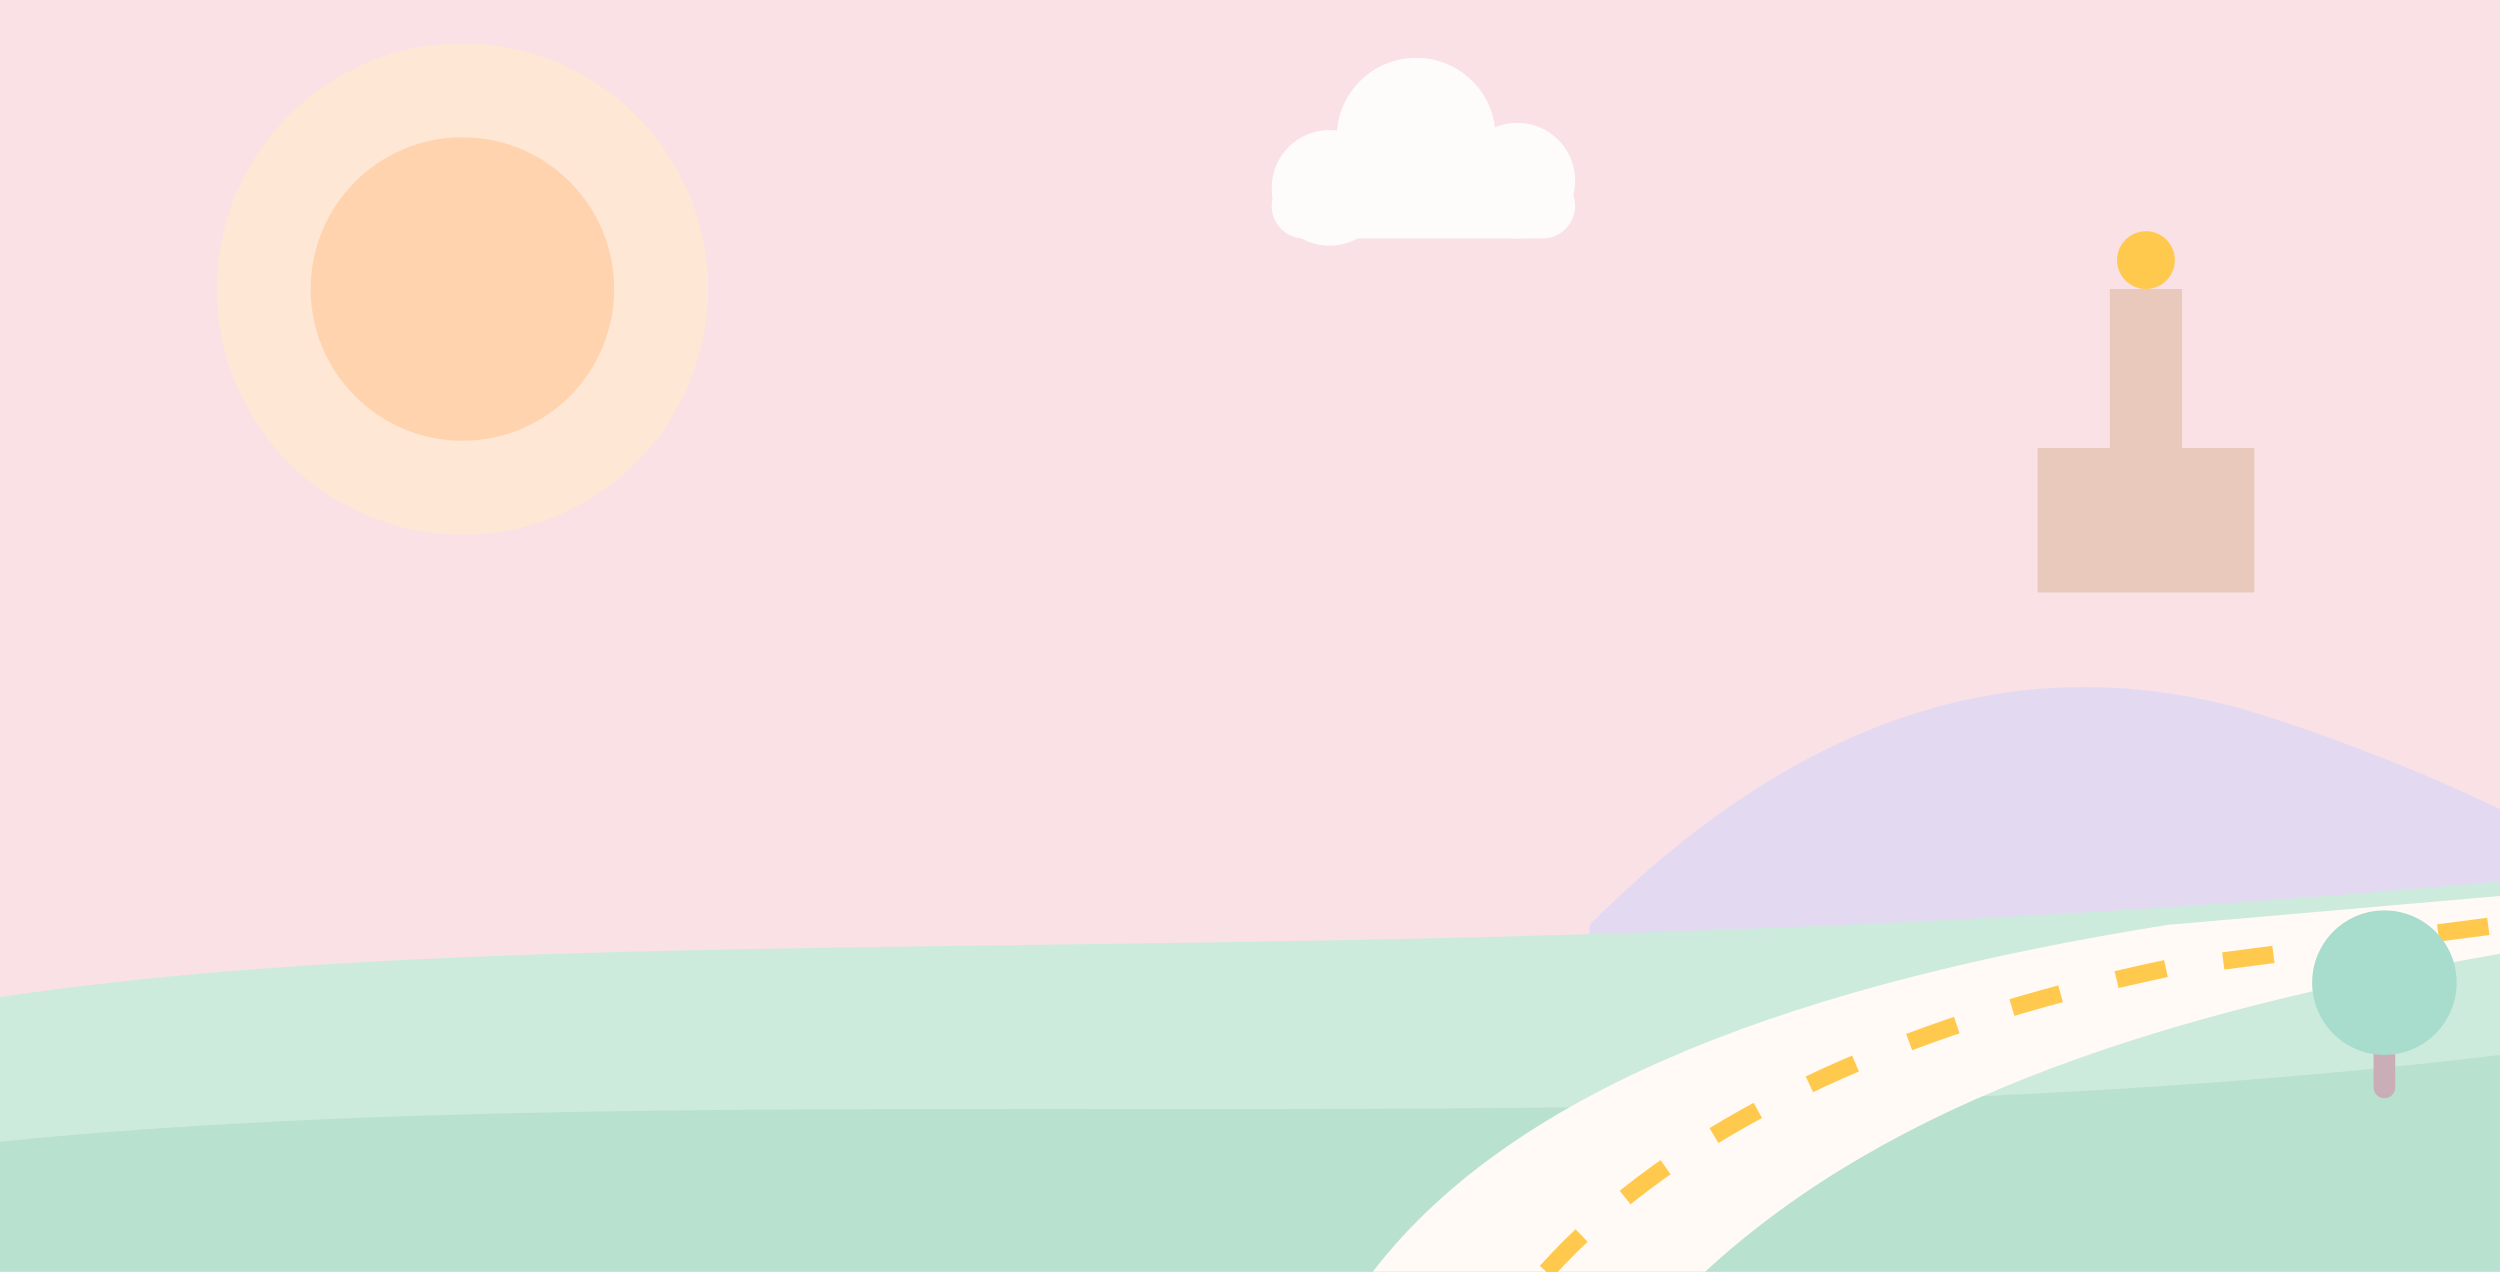
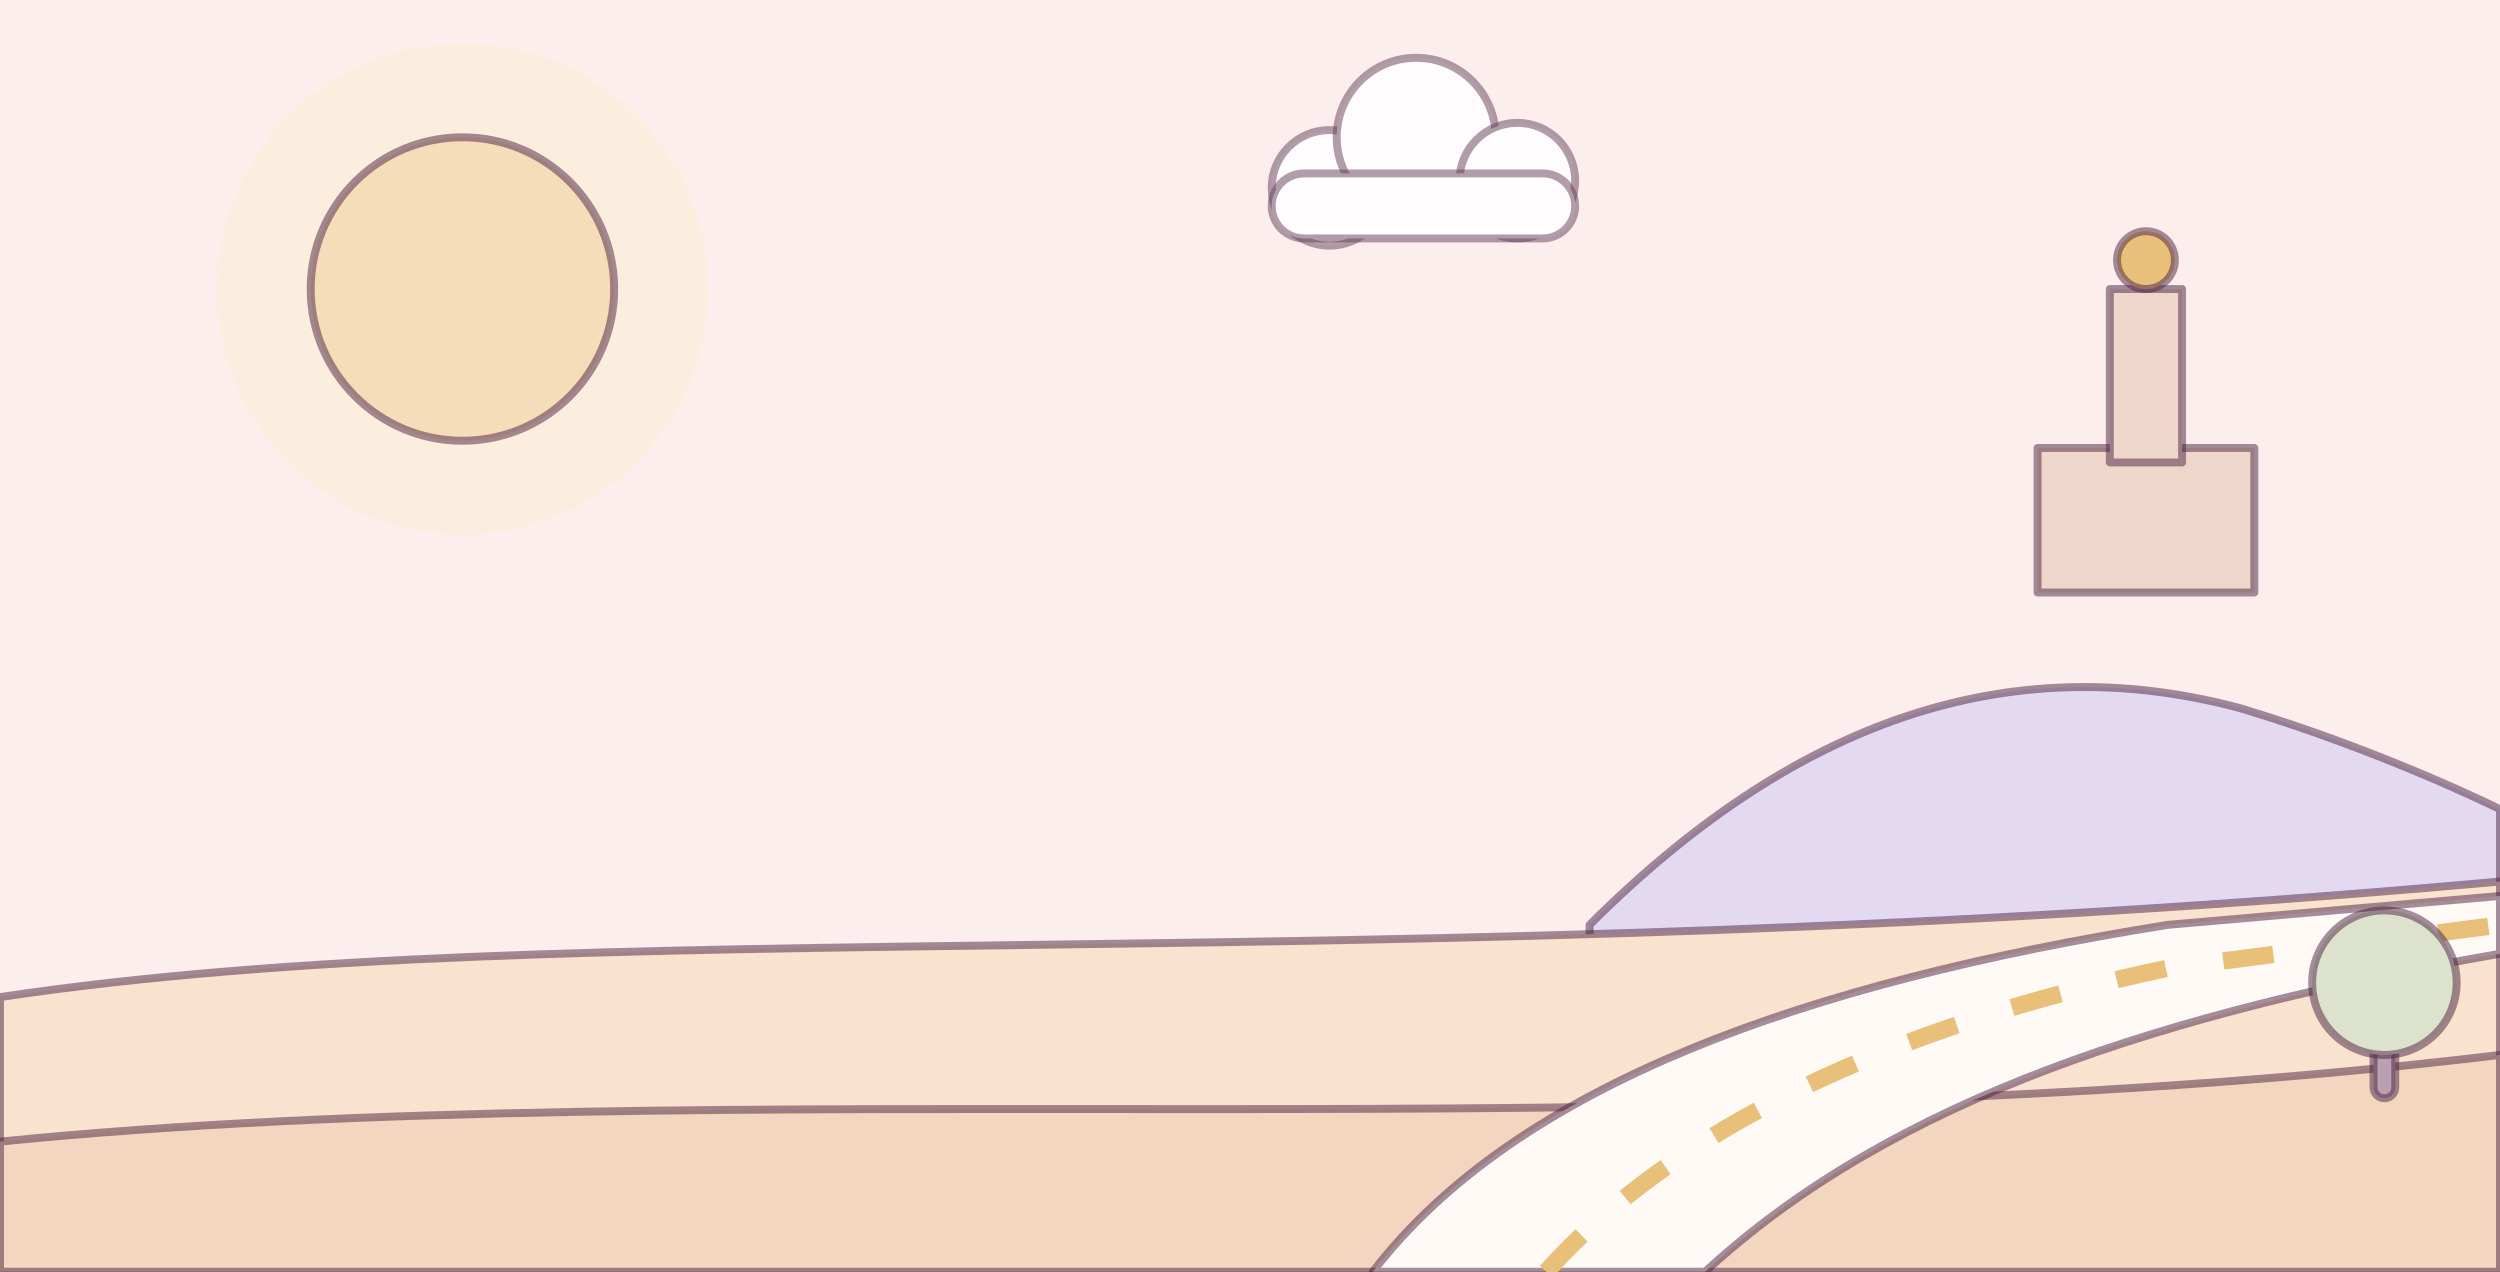
<svg xmlns="http://www.w3.org/2000/svg" viewBox="0 0 346 176" width="346" height="176">
-   <rect width="346" height="176" fill="#F9E1E6" />
-   <circle cx="64" cy="40" r="34" fill="#FFE8D2" opacity="0.85" />
-   <circle cx="64" cy="40" r="21" fill="#FFD3AE" />
-   <g fill="#FFFFFF" opacity="0.85">
-     <circle cx="184" cy="26" r="8" />
-     <circle cx="196" cy="19" r="11" />
-     <circle cx="210" cy="25" r="8" />
-     <rect x="176" y="24" width="42" height="9" rx="4.5" />
+   <style>.l path:not([stroke]):not([opacity]),.l polygon:not([stroke]):not([opacity]),.l rect:not([stroke]):not([opacity]),.l circle:not([stroke]):not([opacity]),.l ellipse:not([stroke]):not([opacity]){stroke:#4A2140;stroke-opacity:.5;stroke-width:1.1;stroke-linejoin:round;stroke-linecap:round}.l g[opacity] *{stroke:none}</style>
+   <rect width="346" height="176" fill="#FBEEEC" />
+   <g class="l">
+     <circle cx="64" cy="40" r="34" fill="#FBEEDD" opacity="0.85" />
+     <circle cx="64" cy="40" r="21" fill="#F6DDBA" />
+     <g fill="#FFFFFF" opacity="0.85">
+       <circle cx="184" cy="26" r="8" />
+       <circle cx="196" cy="19" r="11" />
+       <circle cx="210" cy="25" r="8" />
+       <rect x="176" y="24" width="42" height="9" rx="4.5" />
+     </g>
+     <path d="M220 128 C250 98 280 90 310 98 C330 104 346 112 346 112 V130 H220Z" fill="#E3DAF2" />
+     <rect x="282" y="62" width="30" height="20" fill="#EED6CB" />
+     <rect x="292" y="40" width="10" height="24" fill="#EED6CB" />
+     <circle cx="297" cy="36" r="4" fill="#E8C07A" />
+     <path d="M0 138 C80 126 190 136 346 122 V176 H0 Z" fill="#F9E3CF" />
+     <path d="M0 158 C100 148 230 160 346 146 V176 H0 Z" fill="#F3D6BF" />
+     <path d="M190 176 C210 150 250 136 300 128 L346 124 V132 C300 140 262 152 236 176 Z" fill="#FFFAF6" />
+     <path d="M214 176 C232 156 262 142 300 134 L346 128" fill="none" stroke="#E8C07A" stroke-width="2.4" stroke-dasharray="7 8" />
+     <rect x="328.5" y="140" width="3" height="12" rx="1.5" fill="#B9A0AE" />
+     <circle cx="330" cy="136" r="10" fill="#DCE2CB" />
  </g>
-   <path d="M220 128 C250 98 280 90 310 98 C330 104 346 112 346 112 V130 H220Z" fill="#E3DAF2" />
-   <rect x="282" y="62" width="30" height="20" fill="#E8C9BC" />
-   <rect x="292" y="40" width="10" height="24" fill="#E8C9BC" />
-   <circle cx="297" cy="36" r="4" fill="#FFC94D" />
-   <path d="M0 138 C80 126 190 136 346 122 V176 H0 Z" fill="#CDEBDD" />
-   <path d="M0 158 C100 148 230 160 346 146 V176 H0 Z" fill="#B9E1D0" />
-   <path d="M190 176 C210 150 250 136 300 128 L346 124 V132 C300 140 262 152 236 176 Z" fill="#FFFAF6" />
-   <path d="M214 176 C232 156 262 142 300 134 L346 128" fill="none" stroke="#FFC94D" stroke-width="2.4" stroke-dasharray="7 8" />
-   <rect x="328.5" y="140" width="3" height="12" rx="1.5" fill="#C9AEB8" />
-   <circle cx="330" cy="136" r="10" fill="#A8DCCD" />
</svg>
